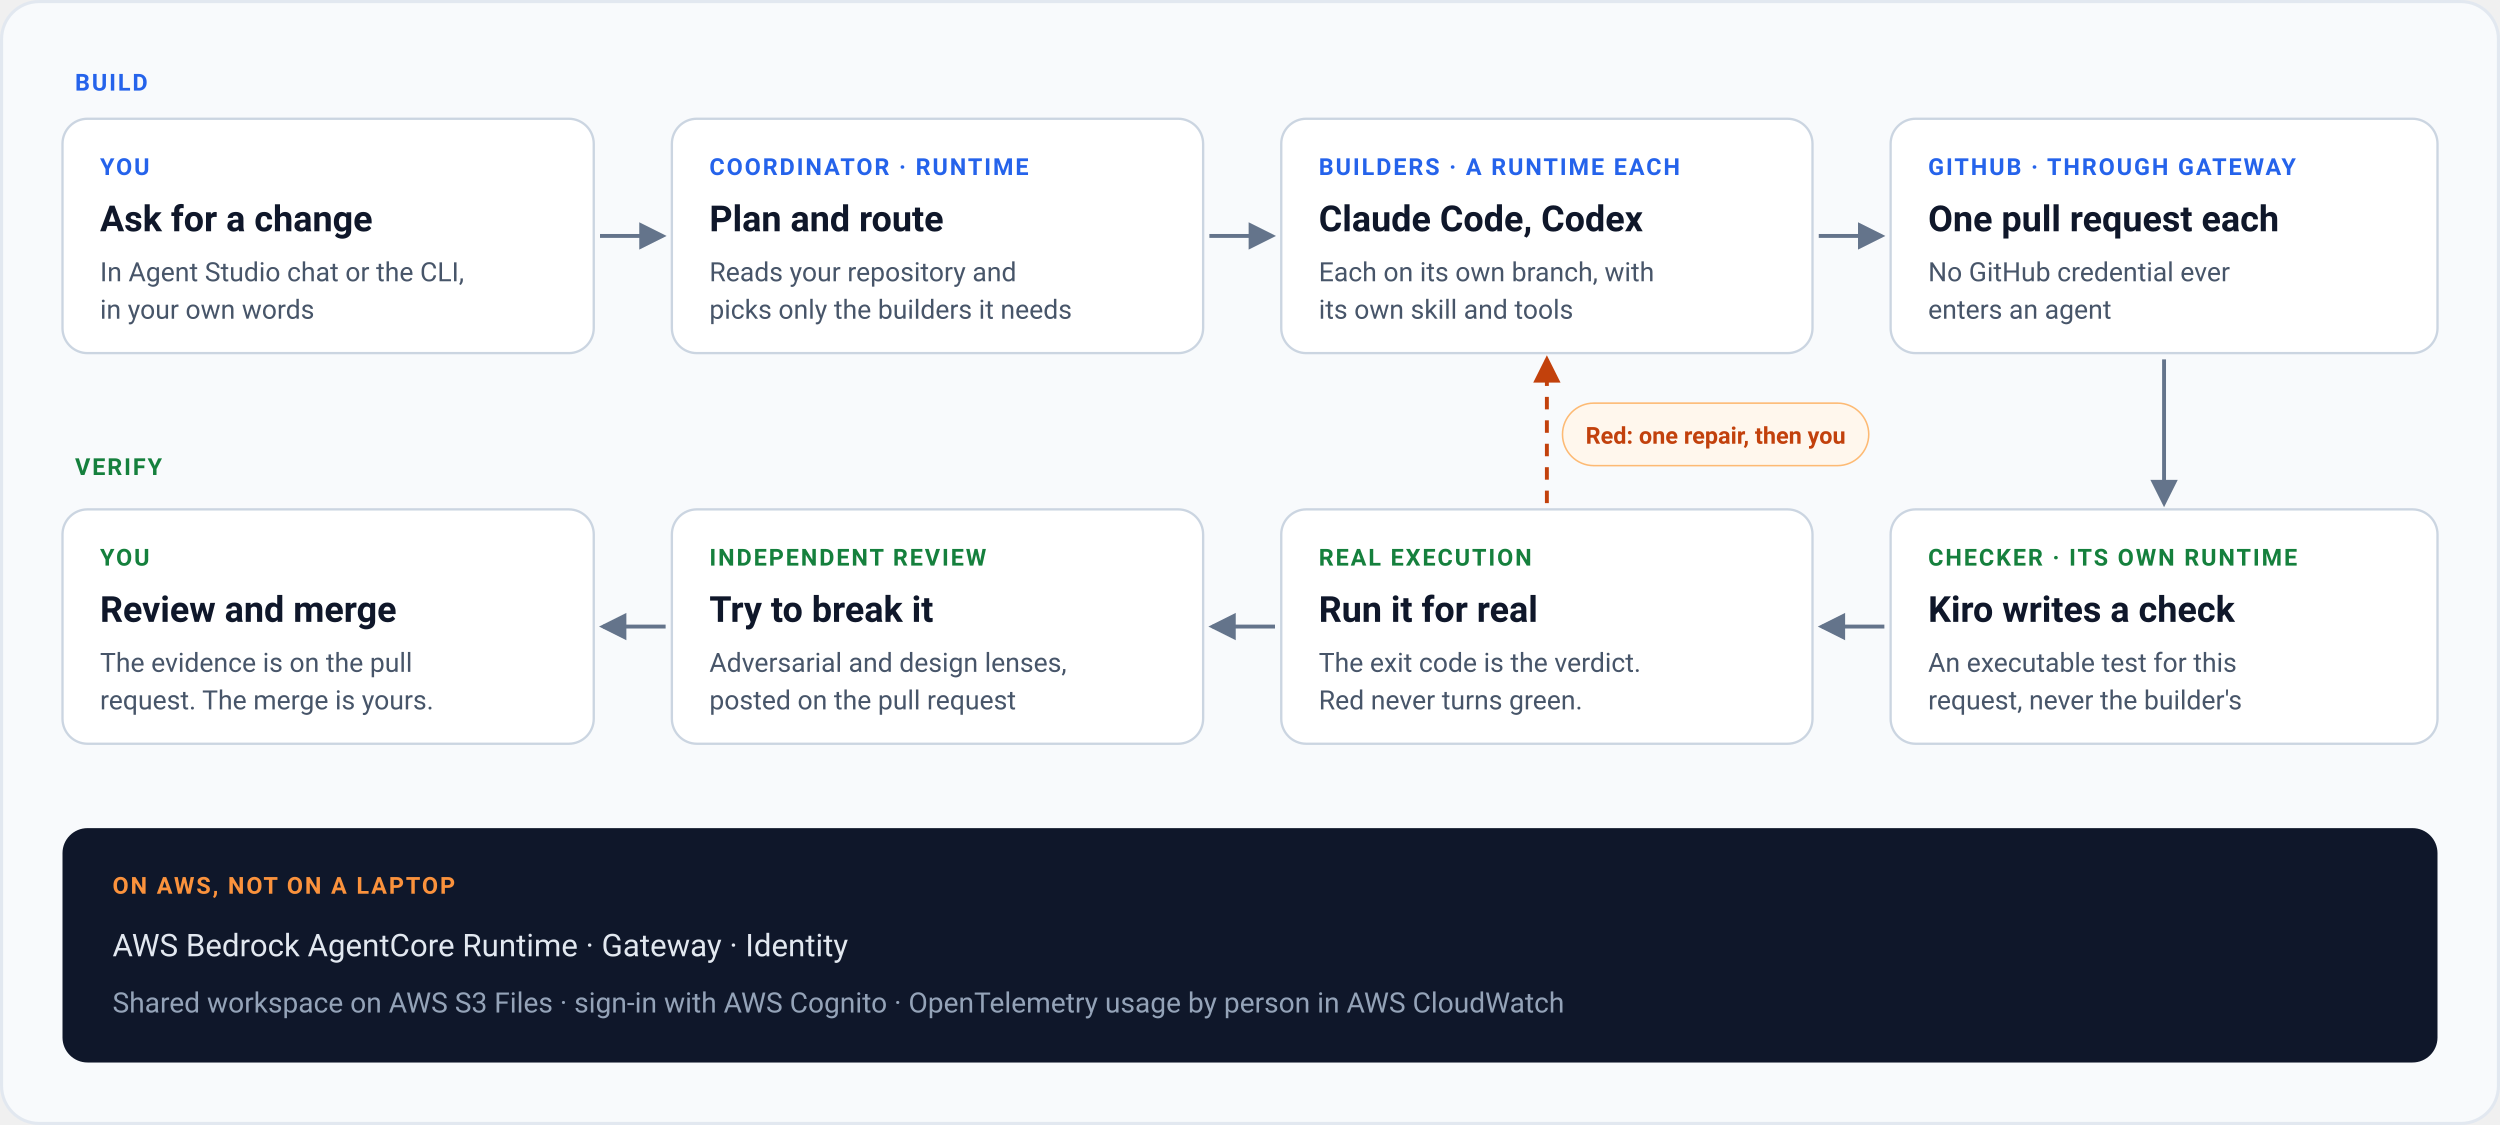
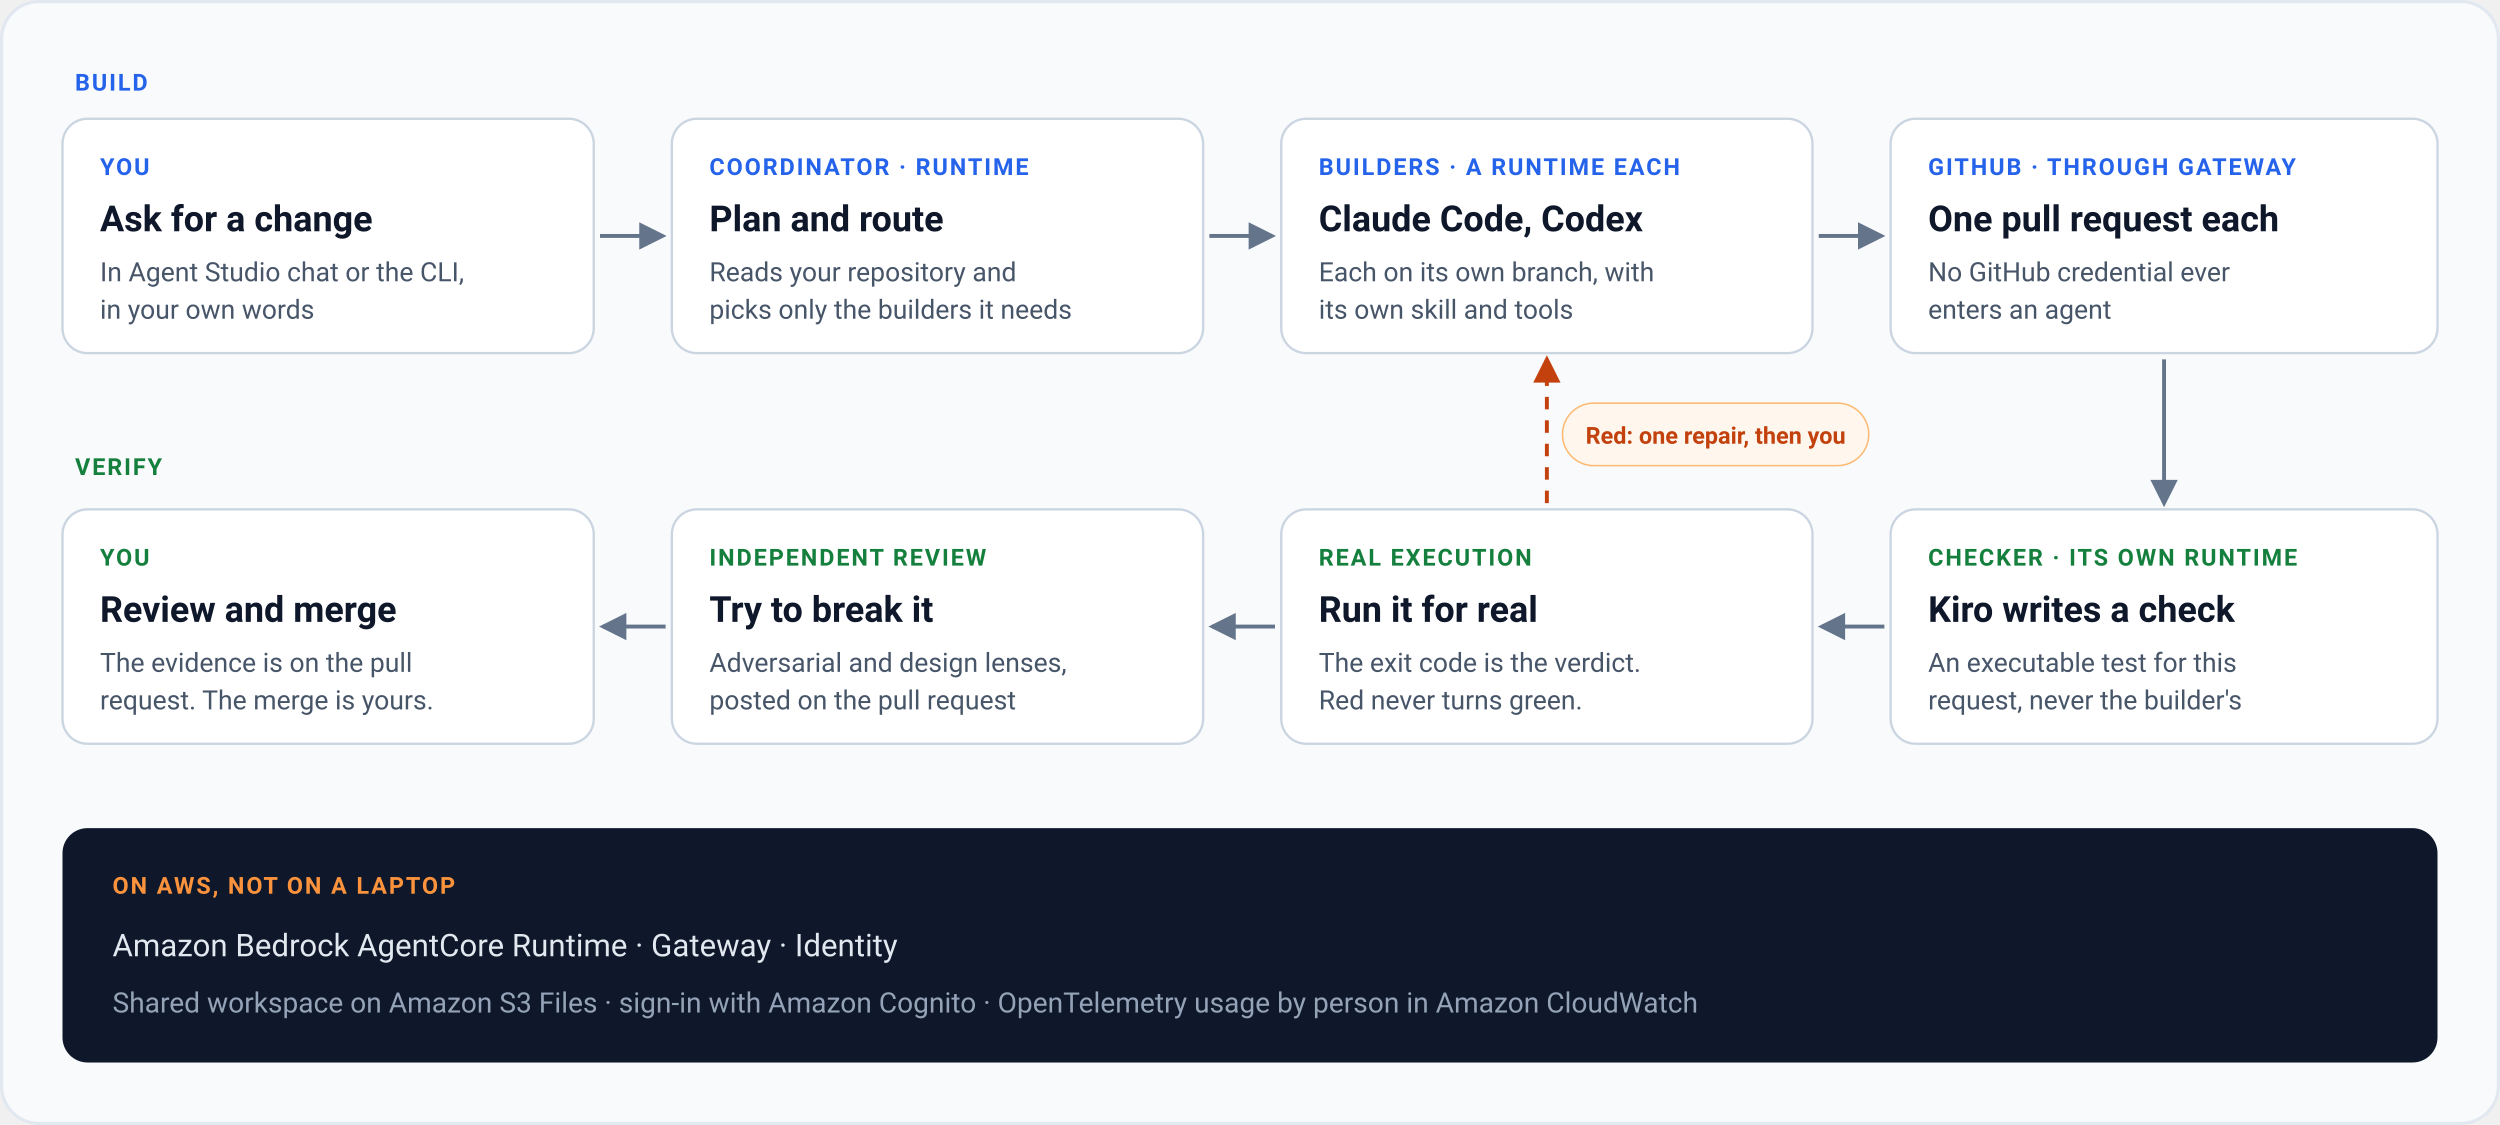
<svg xmlns="http://www.w3.org/2000/svg" width="1600" height="720" viewBox="0 0 1600 720" role="img" aria-labelledby="t d">
  <defs>
    <marker id="a" viewBox="0 0 10 10" refX="8.5" refY="5" markerWidth="7" markerHeight="7" orient="auto-start-reverse">
      <path d="M0 0 L10 5 L0 10 z" fill="#64748b" />
    </marker>
    <marker id="r" viewBox="0 0 10 10" refX="8.5" refY="5" markerWidth="7" markerHeight="7" orient="auto-start-reverse">
      <path d="M0 0 L10 5 L0 10 z" fill="#c2410c" />
    </marker>
    <style>
      text { font-family: 'Amazon Ember', -apple-system, 'Segoe UI', Roboto, Helvetica, Arial, sans-serif; }
      .k { font-size: 15px; font-weight: 700; letter-spacing: 1.2px; }
      .h { font-size: 23px; font-weight: 700; fill: #0f172a; }
      .s { font-size: 17px; fill: #475569; }
      .card { fill: #ffffff; stroke: #cbd5e1; stroke-width: 1.5; }
      .flow { stroke: #64748b; stroke-width: 2.5; fill: none; }
    </style>
  </defs>
  <rect x="1" y="1" width="1598" height="718" rx="24" fill="#f8fafc" stroke="#e2e8f0" stroke-width="2" />
  <text x="48" y="58" class="k" fill="#2563eb">BUILD</text>
  <g>
    <rect class="card" x="40" y="76" width="340" height="150" rx="16" />
    <text x="64" y="112" class="k" fill="#2563eb">YOU</text>
    <text x="64" y="148" class="h">Ask for a change</text>
    <text x="64" y="180" class="s">In Agent Studio chat or the CLI,</text>
    <text x="64" y="204" class="s">in your own words</text>
    <rect class="card" x="430" y="76" width="340" height="150" rx="16" />
    <text x="454" y="112" class="k" fill="#2563eb">COORDINATOR · RUNTIME</text>
    <text x="454" y="148" class="h">Plan and route</text>
    <text x="454" y="180" class="s">Reads your repository and</text>
    <text x="454" y="204" class="s">picks only the builders it needs</text>
    <rect class="card" x="820" y="76" width="340" height="150" rx="16" />
    <text x="844" y="112" class="k" fill="#2563eb">BUILDERS · A RUNTIME EACH</text>
    <text x="844" y="148" class="h">Claude Code, Codex</text>
    <text x="844" y="180" class="s">Each on its own branch, with</text>
    <text x="844" y="204" class="s">its own skill and tools</text>
    <rect class="card" x="1210" y="76" width="350" height="150" rx="16" />
    <text x="1234" y="112" class="k" fill="#2563eb">GITHUB · THROUGH GATEWAY</text>
    <text x="1234" y="148" class="h">One pull request each</text>
    <text x="1234" y="180" class="s">No GitHub credential ever</text>
    <text x="1234" y="204" class="s">enters an agent</text>
  </g>
  <path class="flow" d="M384 151 H424" marker-end="url(#a)" />
  <path class="flow" d="M774 151 H814" marker-end="url(#a)" />
  <path class="flow" d="M1164 151 H1204" marker-end="url(#a)" />
  <path class="flow" d="M1385 230 V322" marker-end="url(#a)" />
  <text x="48" y="304" class="k" fill="#15803d">VERIFY</text>
  <g>
    <rect class="card" x="1210" y="326" width="350" height="150" rx="16" />
    <text x="1234" y="362" class="k" fill="#15803d">CHECKER · ITS OWN RUNTIME</text>
    <text x="1234" y="398" class="h">Kiro writes a check</text>
    <text x="1234" y="430" class="s">An executable test for this</text>
    <text x="1234" y="454" class="s">request, never the builder's</text>
    <rect class="card" x="820" y="326" width="340" height="150" rx="16" />
    <text x="844" y="362" class="k" fill="#15803d">REAL EXECUTION</text>
    <text x="844" y="398" class="h">Run it for real</text>
    <text x="844" y="430" class="s">The exit code is the verdict.</text>
    <text x="844" y="454" class="s">Red never turns green.</text>
    <rect class="card" x="430" y="326" width="340" height="150" rx="16" />
    <text x="454" y="362" class="k" fill="#15803d">INDEPENDENT REVIEW</text>
    <text x="454" y="398" class="h">Try to break it</text>
    <text x="454" y="430" class="s">Adversarial and design lenses,</text>
    <text x="454" y="454" class="s">posted on the pull request</text>
    <rect class="card" x="40" y="326" width="340" height="150" rx="16" />
    <text x="64" y="362" class="k" fill="#15803d">YOU</text>
    <text x="64" y="398" class="h">Review and merge</text>
    <text x="64" y="430" class="s">The evidence is on the pull</text>
    <text x="64" y="454" class="s">request. The merge is yours.</text>
  </g>
  <path class="flow" d="M1206 401 H1166" marker-end="url(#a)" />
  <path class="flow" d="M816 401 H776" marker-end="url(#a)" />
  <path class="flow" d="M426 401 H386" marker-end="url(#a)" />
  <path d="M990 322 V230" stroke="#c2410c" stroke-width="2.5" stroke-dasharray="8 7" fill="none" marker-end="url(#r)" />
  <rect x="1000" y="258" width="196" height="40" rx="20" fill="#fff7ed" stroke="#fdba74" />
  <text x="1098" y="284" text-anchor="middle" style="font-size:15px;font-weight:700" fill="#c2410c">Red: one repair, then you</text>
  <rect x="40" y="530" width="1520" height="150" rx="16" fill="#0f172a" />
  <text x="72" y="572" class="k" fill="#fb923c">ON AWS, NOT ON A LAPTOP</text>
-   <text x="72" y="612" style="font-size:20px" fill="#e2e8f0">AWS Bedrock AgentCore Runtime · Gateway · Identity</text>
-   <text x="72" y="648" style="font-size:18px" fill="#94a3b8">Shared workspace on AWS S3 Files · sign-in with AWS Cognito · OpenTelemetry usage by person in AWS CloudWatch</text>
+   <text x="72" y="612" style="font-size:20px" fill="#e2e8f0">Amazon Bedrock AgentCore Runtime · Gateway · Identity</text>
+   <text x="72" y="648" style="font-size:18px" fill="#94a3b8">Shared workspace on Amazon S3 Files · sign-in with Amazon Cognito · OpenTelemetry usage by person in Amazon CloudWatch</text>
</svg>
